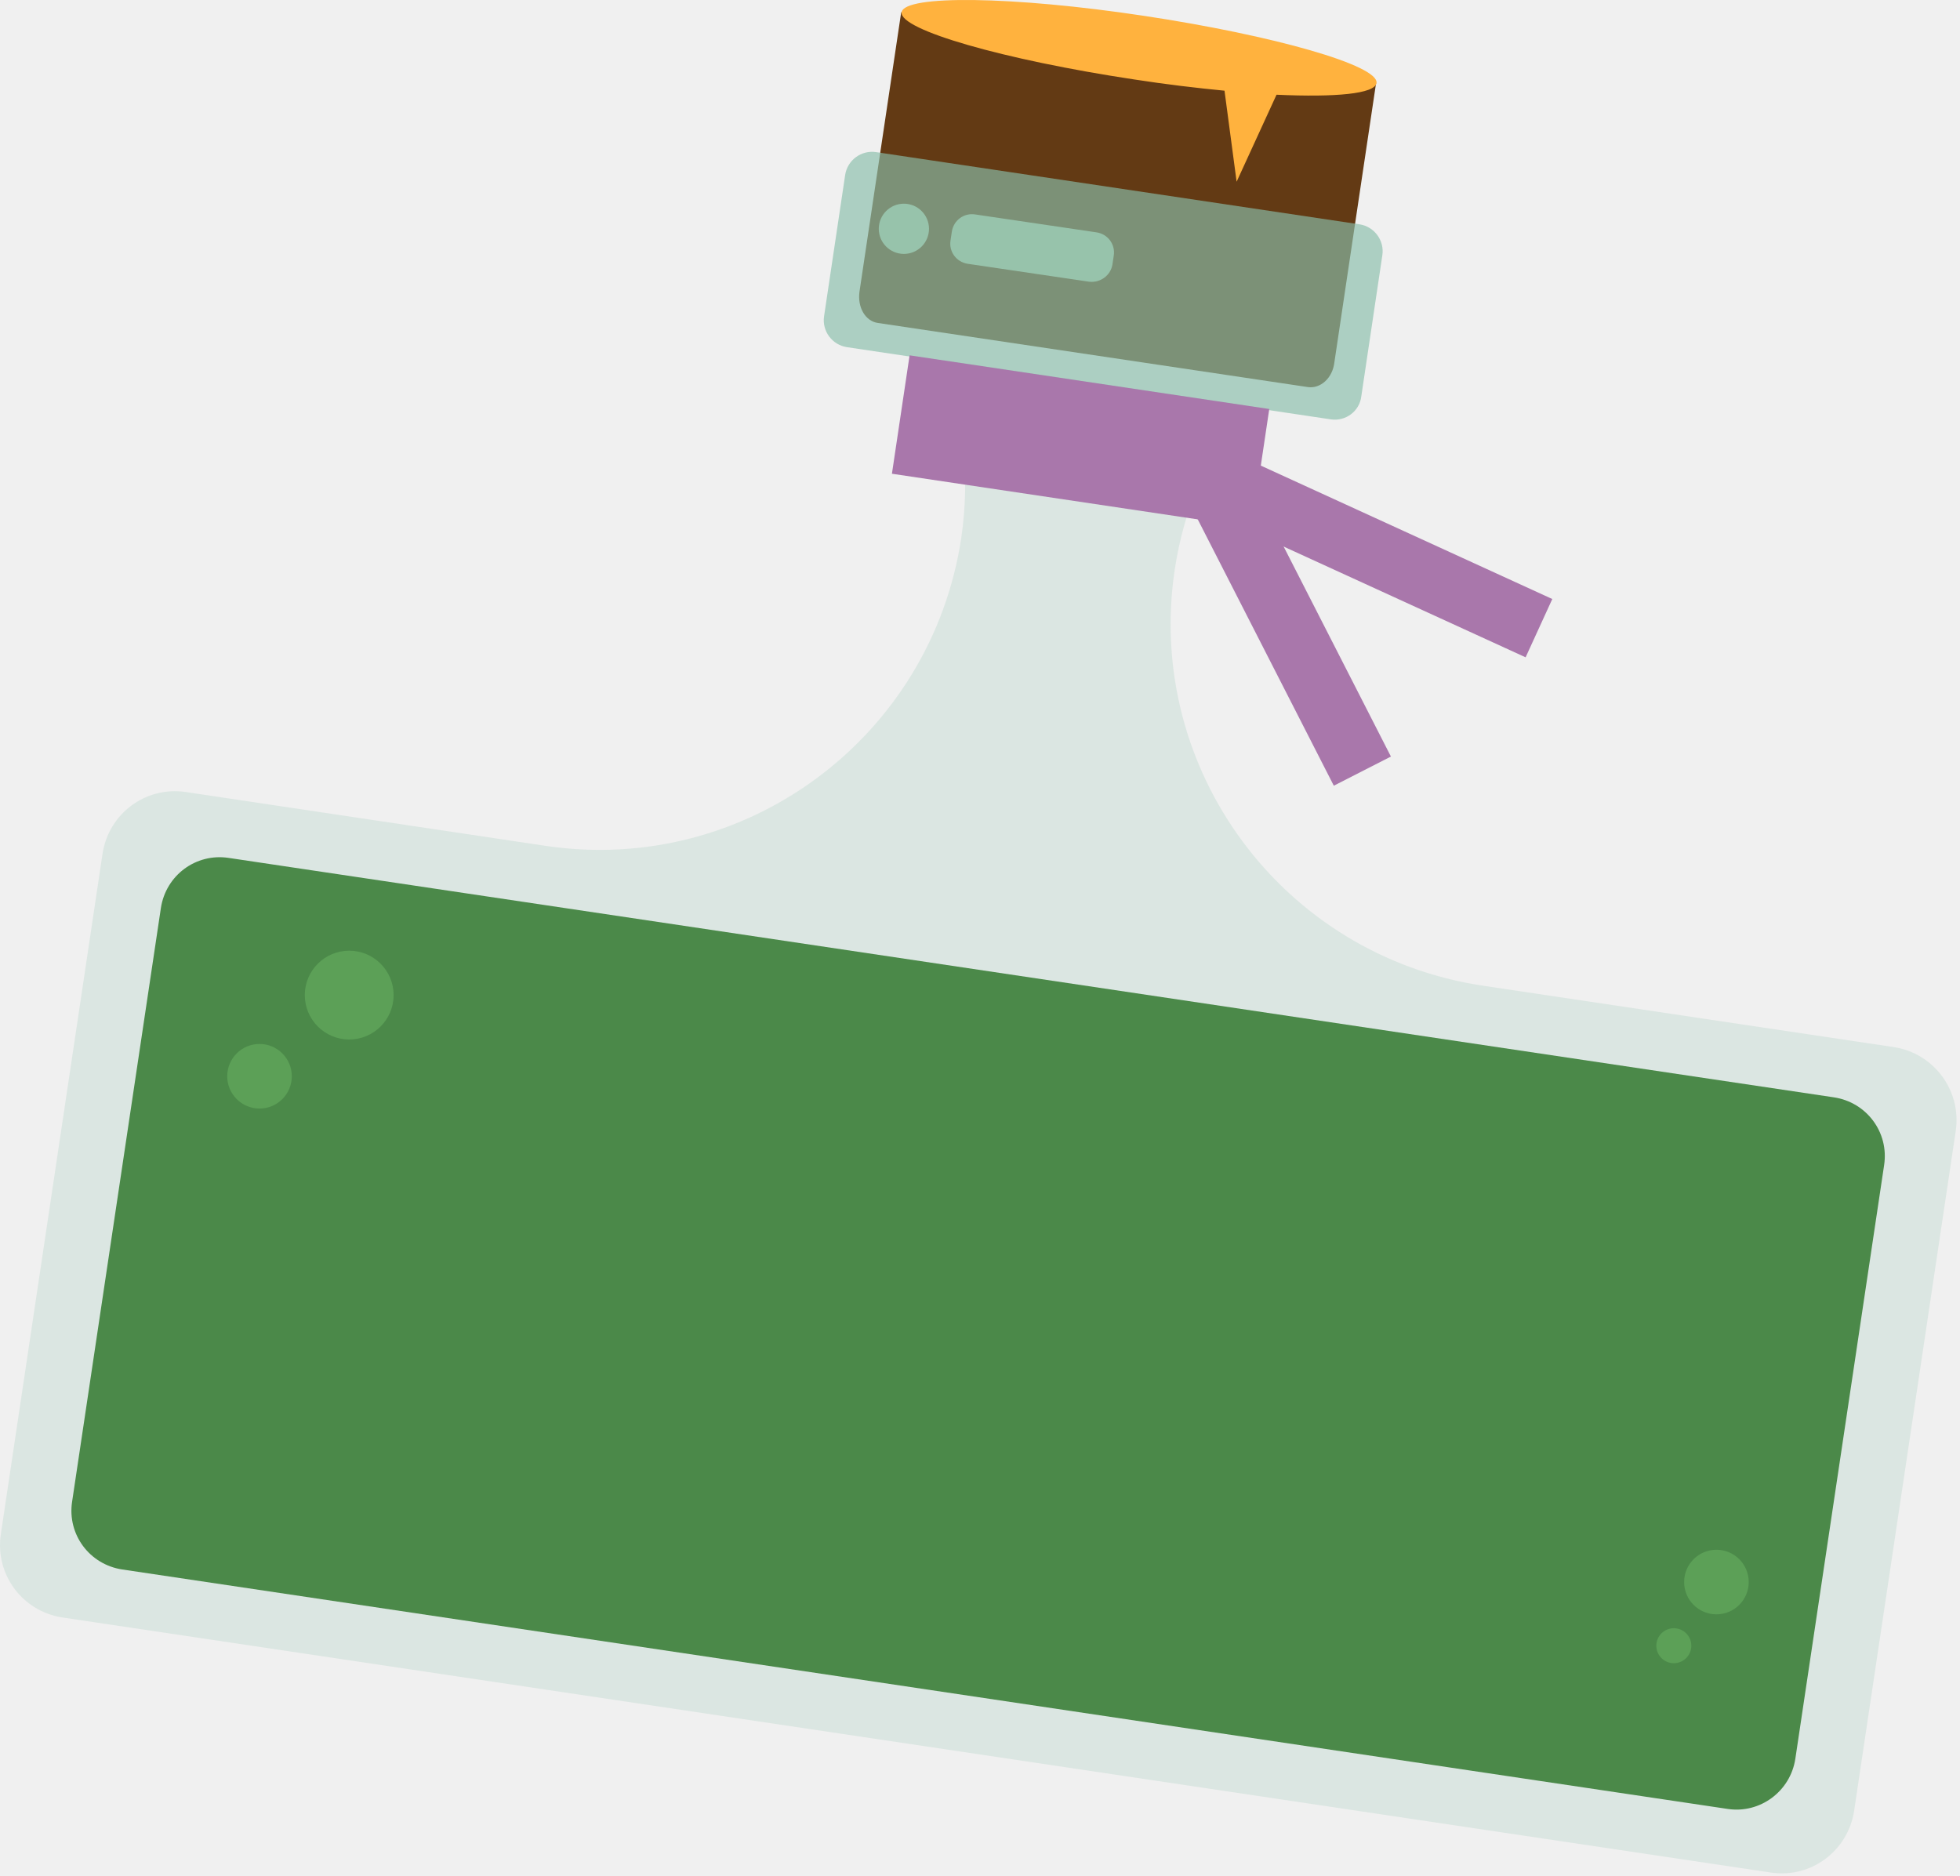
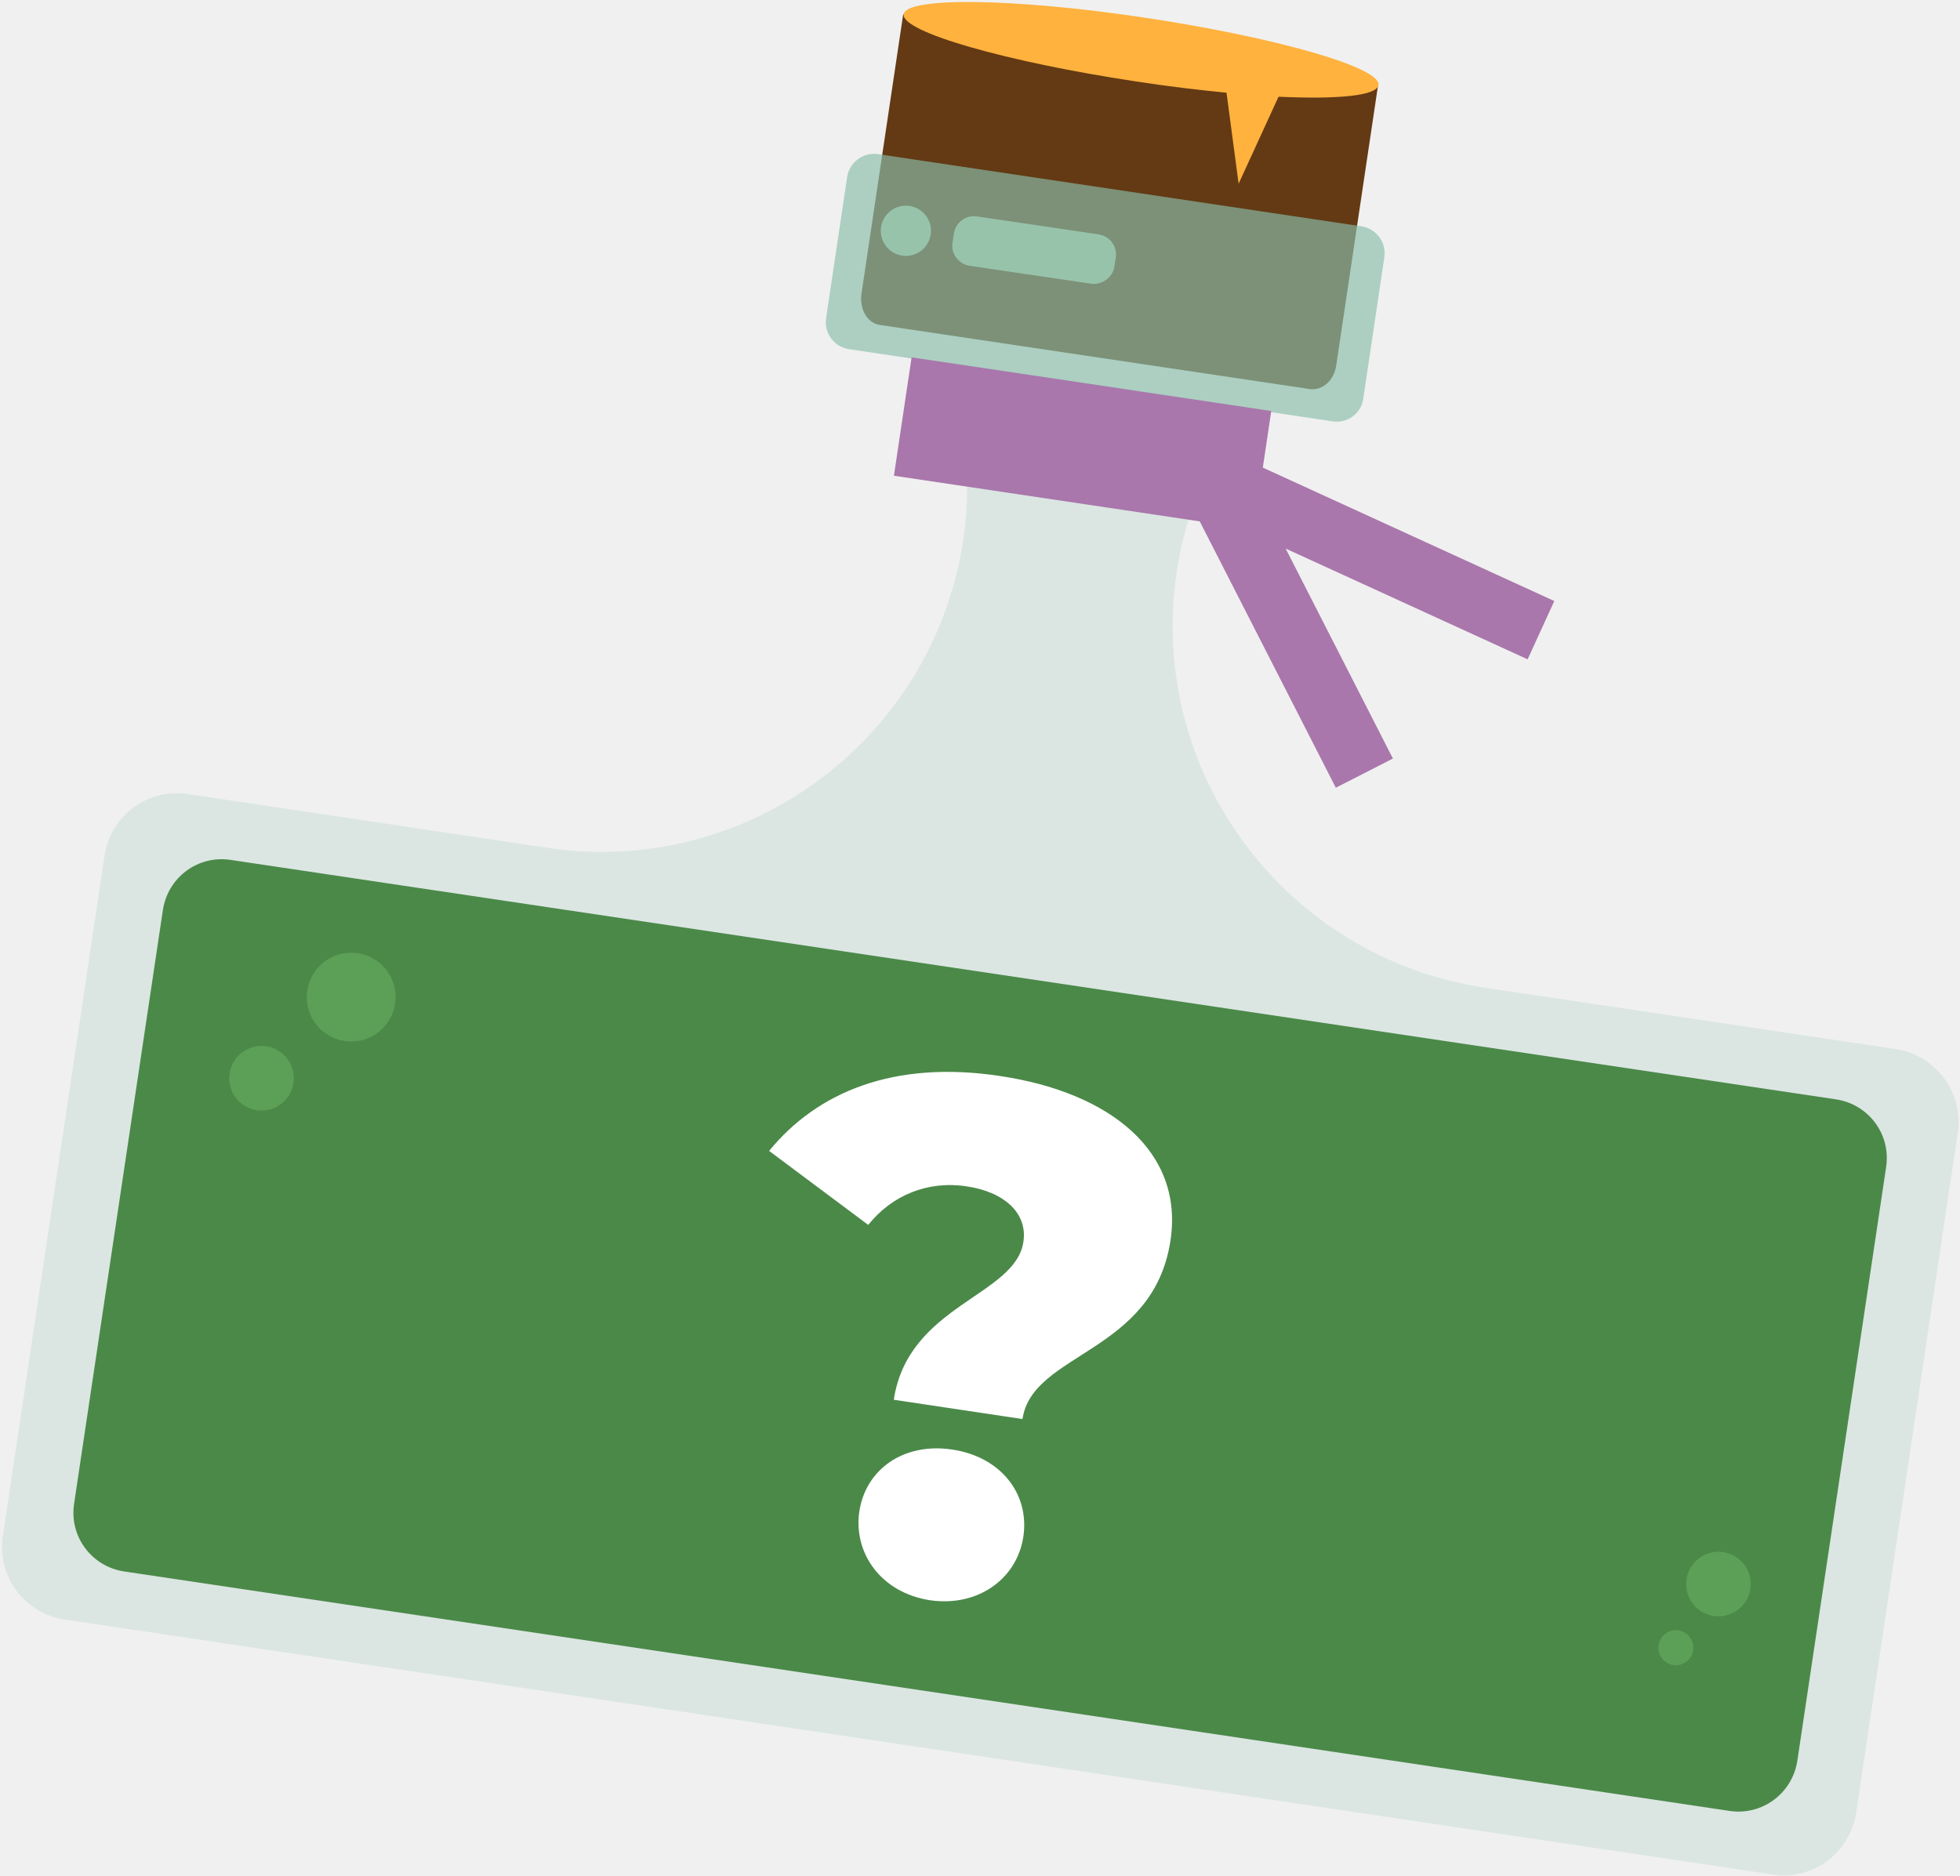
- <svg xmlns="http://www.w3.org/2000/svg" width="326" height="312" viewBox="0 0 326 312" fill="none">
-   <path d="M217.541 64.385L146.016 53.72C143.927 53.421 142.585 51.109 142.958 48.499L149.894 2.033L228.878 13.818L221.941 60.283C221.643 62.893 219.629 64.683 217.541 64.385Z" fill="#633A14" />
-   <path d="M287.352 300.891L20.343 261.063C14.898 260.243 11.169 255.245 11.99 249.801L26.757 151.053C27.578 145.608 32.575 141.879 38.019 142.699L305.028 182.527C310.472 183.347 314.202 188.344 313.381 193.789L298.614 292.537C297.793 297.982 292.722 301.711 287.352 300.891Z" fill="#3C7C31" />
-   <path d="M58.082 172.904C62.16 172.904 65.466 169.598 65.466 165.52C65.466 161.442 62.16 158.137 58.082 158.137C54.004 158.137 50.698 161.442 50.698 165.52C50.698 169.598 54.004 172.904 58.082 172.904Z" fill="#519942" />
-   <path d="M43.164 184.39C46.13 184.39 48.534 181.986 48.534 179.021C48.534 176.055 46.13 173.65 43.164 173.65C40.199 173.65 37.794 176.055 37.794 179.021C37.794 181.986 40.199 184.39 43.164 184.39Z" fill="#519942" />
-   <path d="M285.487 268.521C288.452 268.521 290.857 266.117 290.857 263.151C290.857 260.185 288.452 257.781 285.487 257.781C282.521 257.781 280.117 260.185 280.117 263.151C280.117 266.117 282.521 268.521 285.487 268.521Z" fill="#519942" />
-   <path d="M278.401 276.651C280.007 276.651 281.31 275.349 281.31 273.743C281.31 272.136 280.007 270.834 278.401 270.834C276.794 270.834 275.492 272.136 275.492 273.743C275.492 275.349 276.794 276.651 278.401 276.651Z" fill="#519942" />
-   <path opacity="0.2" d="M315.021 174.172L246.628 163.954C213.364 158.957 190.392 128.005 195.39 94.741C196.956 84.448 200.983 75.125 206.726 67.368L156.979 59.91C160.261 69.084 161.379 79.153 159.888 89.445C154.891 122.709 123.939 145.681 90.674 140.684L30.858 131.734C24.221 130.765 18.105 135.314 17.061 141.952L0.13 255.244C-0.839 261.882 3.71 267.998 10.348 269.042L294.585 311.48C301.223 312.45 307.339 307.9 308.383 301.262L325.314 187.97C326.209 181.332 321.659 175.216 315.021 174.172Z" fill="#89BEAA" />
-   <path opacity="0.66" d="M221.344 69.755L140.869 57.747C138.408 57.374 136.692 55.062 137.065 52.6L140.571 29.107C140.943 26.645 143.256 24.93 145.717 25.303L226.118 37.311C228.579 37.684 230.294 39.996 229.921 42.457L226.416 65.951C226.118 68.412 223.806 70.128 221.344 69.755Z" fill="#89BEAA" />
-   <path opacity="0.66" d="M150.341 42.234C152.647 42.234 154.517 40.364 154.517 38.058C154.517 35.751 152.647 33.881 150.341 33.881C148.034 33.881 146.164 35.751 146.164 38.058C146.164 40.364 148.034 42.234 150.341 42.234Z" fill="#A6DDC6" />
-   <path opacity="0.66" d="M181.144 46.858L160.932 43.875C159.067 43.576 157.799 41.861 158.098 39.996L158.321 38.505C158.62 36.64 160.335 35.372 162.2 35.67L182.412 38.654C184.276 38.952 185.544 40.668 185.246 42.532L185.022 44.024C184.724 45.814 183.009 47.082 181.144 46.858Z" fill="#A6DDC6" />
-   <path d="M228.952 13.818C229.4 10.909 212.022 5.912 190.243 2.63C168.465 -0.652 150.416 -0.876 149.968 2.033C149.521 4.942 166.899 9.939 188.677 13.221C193.973 14.041 199.044 14.638 203.668 15.085L205.682 30.226L212.32 15.757C222.165 16.204 228.654 15.608 228.952 13.818Z" fill="#FFB23E" />
-   <path d="M211.112 68.033L151.29 59.105L148.351 78.8L208.173 87.728L211.112 68.033Z" fill="#A977AB" />
-   <path d="M258.188 99.639L204.882 75.24L200.443 84.938L253.749 109.337L258.188 99.639Z" fill="#A977AB" />
-   <path d="M231.346 125.84L204.679 73.637L195.181 78.488L221.849 130.692L231.346 125.84Z" fill="#A977AB" />
+ <svg xmlns="http://www.w3.org/2000/svg" width="489" height="468" viewBox="0 0 489 468" fill="none">
+   <path d="M326.812 97.075L219.524 81.077C216.391 80.629 214.378 77.161 214.937 73.245L225.341 3.547L343.817 21.224L333.413 90.921C332.965 94.837 329.945 97.522 326.812 97.075Z" fill="#633A14" />
+   <path d="M431.527 451.836L31.014 392.095C22.847 390.864 17.253 383.368 18.484 375.201L40.635 227.079C41.866 218.912 49.362 213.318 57.529 214.549L458.041 274.29C466.208 275.52 471.802 283.016 470.571 291.183L448.42 439.306C447.19 447.472 439.582 453.066 431.527 451.836Z" fill="#3C7C31" />
+   <path d="M87.623 259.858C93.74 259.858 98.699 254.899 98.699 248.783C98.699 242.666 93.74 237.707 87.623 237.707C81.506 237.707 76.547 242.666 76.547 248.783C76.547 254.899 81.506 259.858 87.623 259.858Z" fill="#519942" />
+   <path d="M65.247 277.083C69.696 277.083 73.302 273.477 73.302 269.028C73.302 264.579 69.696 260.973 65.247 260.973C60.798 260.973 57.192 264.579 57.192 269.028C57.192 273.477 60.798 277.083 65.247 277.083Z" fill="#519942" />
+   <path d="M428.73 403.282C433.178 403.282 436.785 399.675 436.785 395.227C436.785 390.778 433.178 387.172 428.73 387.172C424.281 387.172 420.675 390.778 420.675 395.227C420.675 399.675 424.281 403.282 428.73 403.282Z" fill="#519942" />
+   <path d="M418.101 415.476C420.511 415.476 422.465 413.523 422.465 411.113C422.465 408.703 420.511 406.75 418.101 406.75C415.692 406.75 413.738 408.703 413.738 411.113C413.738 413.523 415.692 415.476 418.101 415.476Z" fill="#519942" />
+   <path opacity="0.2" d="M473.032 261.756L370.443 246.429C320.546 238.933 286.089 192.505 293.584 142.609C295.934 127.17 301.975 113.186 310.589 101.551L235.969 90.363C240.891 104.124 242.569 119.227 240.332 134.666C232.836 184.562 186.408 219.02 136.512 211.524L46.788 198.099C36.831 196.645 27.657 203.469 26.091 213.426L0.695 383.364C-0.759 393.321 6.065 402.495 16.022 404.061L442.378 467.718C452.335 469.173 461.509 462.348 463.075 452.391L488.471 282.453C489.813 272.496 482.989 263.322 473.032 261.756Z" fill="#89BEAA" />
+   <path opacity="0.66" d="M332.517 105.133L211.804 87.121C208.112 86.562 205.539 83.094 206.098 79.402L211.356 44.161C211.915 40.469 215.384 37.896 219.075 38.455L339.677 56.467C343.369 57.027 345.942 60.495 345.382 64.187L340.124 99.427C339.677 103.119 336.209 105.692 332.517 105.133Z" fill="#89BEAA" />
+   <path opacity="0.66" d="M226.011 63.85C229.471 63.85 232.276 61.045 232.276 57.585C232.276 54.125 229.471 51.32 226.011 51.32C222.551 51.32 219.746 54.125 219.746 57.585C219.746 61.045 222.551 63.85 226.011 63.85Z" fill="#A6DDC6" />
+   <path opacity="0.66" d="M272.216 70.788L241.898 66.313C239.101 65.865 237.199 63.293 237.647 60.496L237.982 58.258C238.43 55.461 241.003 53.559 243.8 54.007L274.118 58.482C276.915 58.929 278.817 61.502 278.369 64.299L278.034 66.537C277.586 69.222 275.013 71.124 272.216 70.788Z" fill="#A6DDC6" />
+   <path d="M343.928 21.226C344.6 16.863 318.533 9.368 285.865 4.445C253.198 -0.477 226.124 -0.813 225.453 3.55C224.781 7.913 250.848 15.409 283.516 20.331C291.459 21.562 299.066 22.457 306.003 23.128L309.023 45.839L318.98 24.135C333.748 24.806 343.481 23.911 343.928 21.226Z" fill="#FFB23E" />
+   <path d="M317.168 102.548L227.435 89.156L223.026 118.699L312.759 132.09L317.168 102.548Z" fill="#A977AB" />
+   <path d="M387.782 149.957L307.824 113.359L301.165 127.906L381.124 164.504L387.782 149.957Z" fill="#A977AB" />
+   <path d="M347.519 189.262L307.518 110.957L293.271 118.234L333.273 196.54L347.519 189.262Z" fill="#A977AB" />
+   <path d="M255.322 309.865C256.441 302.593 250.399 297.335 241.114 295.993C231.381 294.538 222.542 298.23 216.613 305.614L191.889 287.154C203.859 272.499 222.99 264.444 249.504 268.471C277.249 272.611 295.373 287.49 292.017 309.529C287.766 337.722 257.559 337.386 255.098 354.056L222.99 349.245C226.57 325.527 253.308 323.402 255.322 309.865ZM214.376 377.214C215.942 366.585 225.451 359.873 237.534 361.663C249.616 363.453 256.888 372.627 255.322 383.367C253.756 393.883 244.022 401.043 231.94 399.253C219.857 397.351 212.921 387.618 214.376 377.214Z" fill="white" />
</svg>
